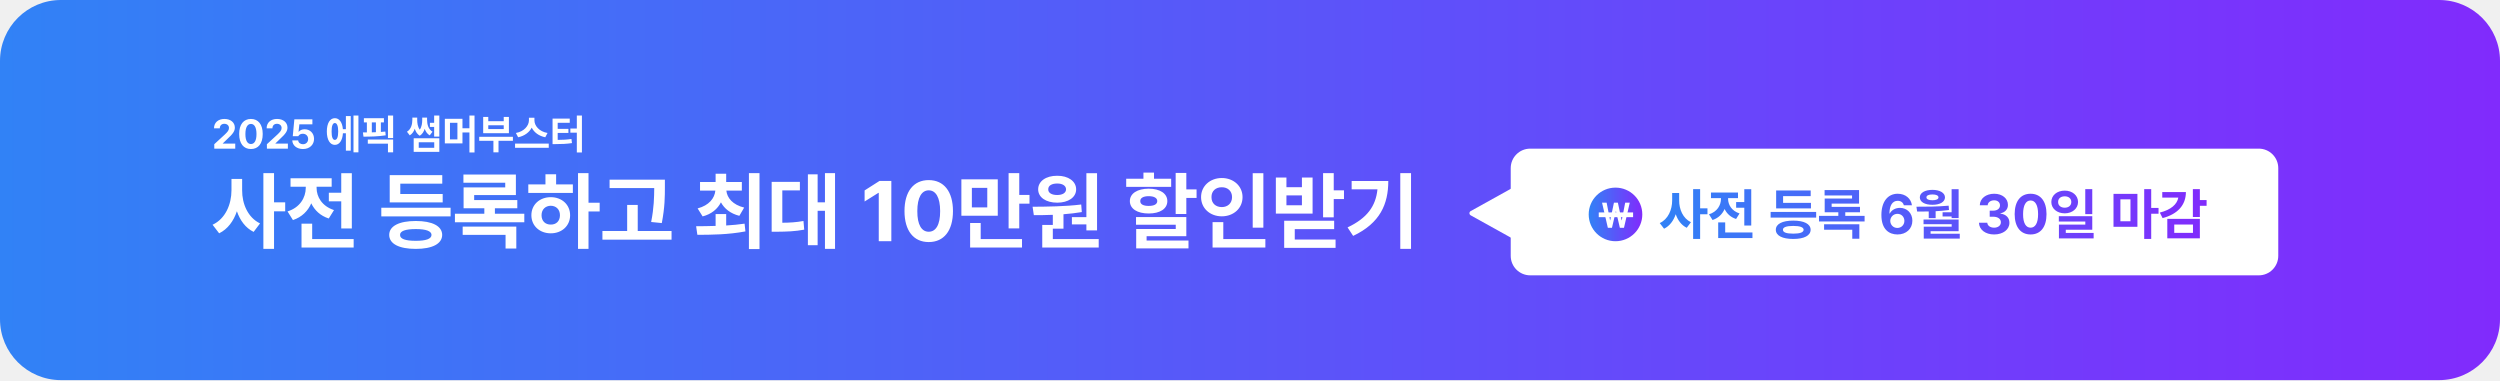
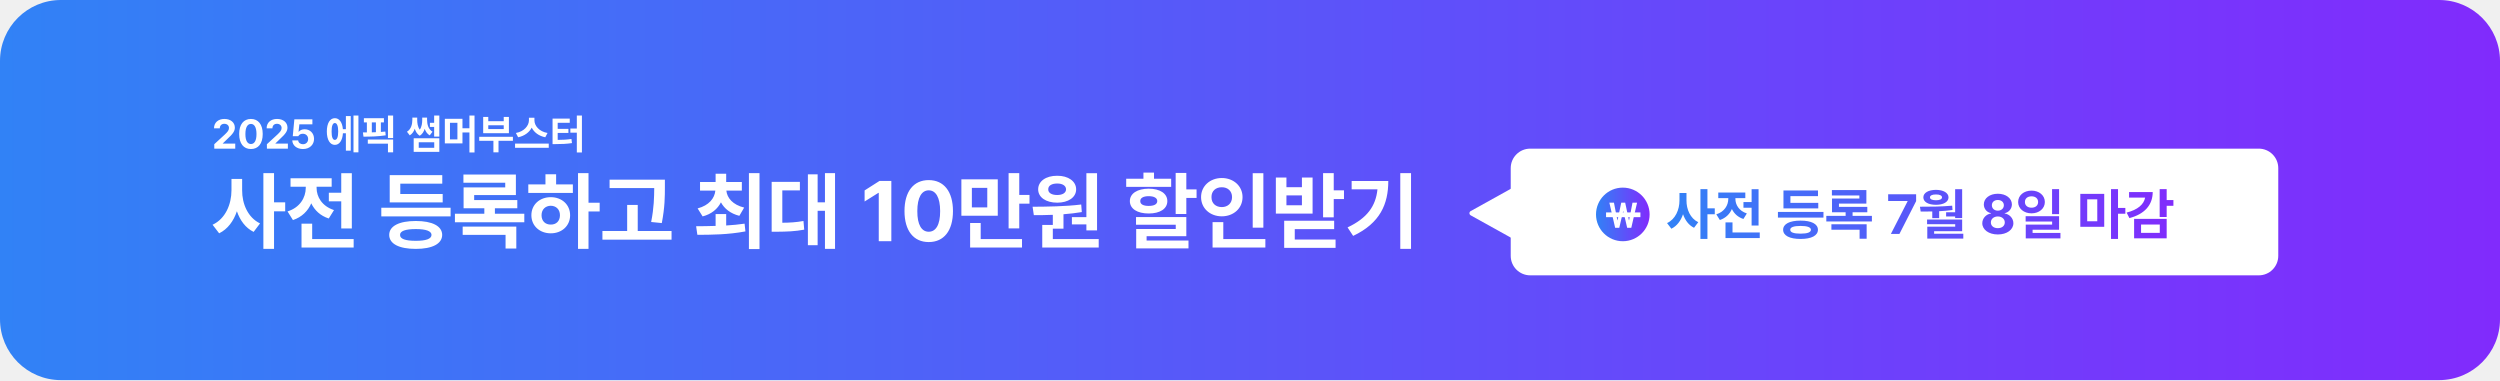
<svg xmlns="http://www.w3.org/2000/svg" width="1026" height="156" viewBox="0 0 1026 156" fill="none">
  <rect width="1026" height="156" rx="25" fill="url(#paint0_linear_721_1049)" />
  <rect x="620" y="61" width="315" height="52" rx="8" fill="white" />
  <path d="M603.575 88.374C602.889 87.993 602.889 87.007 603.575 86.626L620.015 77.499C620.681 77.129 621.5 77.611 621.5 78.374L621.5 96.626C621.5 97.389 620.681 97.871 620.015 97.501L603.575 88.374Z" fill="white" />
-   <path d="M689.131 82.254C689.108 85.915 690.681 89.621 693.96 91.193L692.23 93.484C690.041 92.406 688.569 90.385 687.716 87.914C686.829 90.564 685.245 92.732 682.932 93.866L681.157 91.553C684.616 89.958 686.256 86.05 686.256 82.254V79.199H689.131V82.254ZM697.733 77.627V85.511H700.743V87.936H697.733V98.066H694.858V77.627H697.733ZM718.712 77.649V92.564H715.859V85.241H712.513V82.928H715.859V77.649H718.712ZM719.206 95.416V97.707H705.146V91.261H708.021V95.416H719.206ZM709.211 81.647C709.211 84.006 710.648 86.544 713.905 87.6L712.49 89.868C710.222 89.138 708.672 87.644 707.773 85.78C706.875 87.847 705.247 89.486 702.832 90.295L701.372 87.959C704.741 86.903 706.269 84.231 706.291 81.625V81.311H702.181V79.019H713.276V81.311H709.211V81.647ZM745.351 86.971V89.307H726.663V86.971H745.351ZM743.217 83.265V85.533H728.932V78.166H743.104V80.48H731.784V83.265H743.217ZM735.962 90.542C740.387 90.542 743.06 91.89 743.082 94.293C743.06 96.719 740.387 98.066 735.962 98.066C731.492 98.066 728.797 96.719 728.797 94.293C728.797 91.89 731.492 90.542 735.962 90.542ZM735.962 92.721C733.132 92.721 731.694 93.26 731.717 94.293C731.694 95.371 733.132 95.888 735.962 95.888C738.725 95.888 740.185 95.371 740.207 94.293C740.185 93.26 738.725 92.721 735.962 92.721ZM765.229 88.588V90.879H746.519V88.588H754.447V87.106H748.854V81.49H760.085V80.232H748.81V78.009H762.96V83.557H751.707V84.904H763.342V87.106H757.3V88.588H765.229ZM763.072 92.047V97.977H760.175V94.293H748.607V92.047H763.072ZM778.683 96.225C775.313 96.202 772.124 94.203 772.124 88.251C772.124 82.77 774.752 79.514 778.817 79.514C782.097 79.514 784.32 81.58 784.657 84.253H781.333C781.063 83.107 780.12 82.411 778.817 82.411C776.616 82.411 775.448 84.41 775.426 87.6H775.583C776.324 86.162 777.941 85.309 779.738 85.309C782.658 85.309 784.837 87.51 784.837 90.564C784.837 93.866 782.344 96.247 778.683 96.225ZM778.66 93.552C780.322 93.552 781.558 92.294 781.558 90.654C781.558 89.037 780.367 87.757 778.705 87.757C777.043 87.757 775.785 89.06 775.763 90.654C775.785 92.249 776.998 93.552 778.66 93.552ZM803.816 77.649V89.486H800.941V88.835H797.235V87.106H800.941V77.649H803.816ZM786.499 84.837C790.452 84.859 795.349 84.814 799.729 84.41L799.863 86.185C798.055 86.432 796.202 86.589 794.383 86.679V89.531H791.553V86.791C789.879 86.836 788.273 86.836 786.791 86.814L786.499 84.837ZM803.816 90.093V94.877H792.316V95.933H804.288V97.932H789.509V93.035H800.964V92.024H789.419V90.093H803.816ZM793.08 77.919C796.112 77.919 798.201 79.154 798.224 80.996C798.201 82.905 796.112 84.051 793.08 84.051C789.958 84.051 787.892 82.905 787.892 80.996C787.892 79.154 789.958 77.919 793.08 77.919ZM793.08 79.806C791.53 79.783 790.587 80.255 790.609 80.996C790.587 81.76 791.53 82.186 793.08 82.186C794.585 82.186 795.551 81.76 795.551 80.996C795.551 80.255 794.585 79.783 793.08 79.806ZM818.371 96.225C814.8 96.225 812.239 94.248 812.172 91.418H815.586C815.653 92.631 816.821 93.439 818.394 93.439C820.011 93.439 821.179 92.519 821.156 91.216C821.179 89.891 819.988 88.947 818.079 88.947H816.574V86.454H818.079C819.674 86.454 820.797 85.578 820.797 84.298C820.797 83.062 819.854 82.209 818.416 82.209C816.979 82.209 815.788 83.018 815.743 84.253H812.509C812.554 81.445 815.092 79.514 818.416 79.514C821.808 79.514 824.076 81.513 824.054 84.096C824.076 85.915 822.796 87.218 820.977 87.532V87.667C823.357 87.959 824.683 89.419 824.66 91.44C824.683 94.226 822.032 96.225 818.371 96.225ZM833.353 96.225C829.287 96.225 826.816 93.192 826.816 87.869C826.816 82.546 829.287 79.514 833.353 79.514C837.418 79.514 839.889 82.568 839.889 87.869C839.889 93.215 837.418 96.225 833.353 96.225ZM833.353 93.439C835.239 93.439 836.452 91.62 836.43 87.869C836.43 84.163 835.239 82.276 833.353 82.276C831.466 82.276 830.275 84.163 830.275 87.869C830.253 91.62 831.466 93.439 833.353 93.439ZM847.368 78.233C850.468 78.233 852.826 80.165 852.826 82.905C852.826 85.601 850.468 87.555 847.368 87.555C844.201 87.555 841.865 85.601 841.865 82.905C841.865 80.165 844.201 78.233 847.368 78.233ZM847.368 80.569C845.796 80.569 844.628 81.423 844.65 82.905C844.628 84.365 845.796 85.241 847.368 85.241C848.918 85.241 850.063 84.365 850.063 82.905C850.063 81.423 848.918 80.569 847.368 80.569ZM858.666 77.627V87.869H855.791V77.627H858.666ZM858.666 88.723V94.27H847.795V95.596H859.228V97.842H844.987V92.182H855.813V90.924H844.942V88.723H858.666ZM877.196 79.559V93.08H867.381V79.559H877.196ZM870.211 81.805V90.811H874.344V81.805H870.211ZM882.856 77.627V85.331H885.866V87.712H882.856V98.066H879.981V77.627H882.856ZM902.824 77.627V82.097H905.587V84.455H902.824V89.06H899.949V77.627H902.824ZM897.097 78.817C897.074 84.231 893.66 87.892 887.528 89.509L886.383 87.24C890.965 86.106 893.492 83.837 893.975 81.108H887.394V78.817H897.097ZM902.824 89.823V97.819H889.46V89.823H902.824ZM892.312 92.137V95.573H899.994V92.137H892.312Z" fill="url(#paint1_linear_721_1049)" />
-   <circle cx="663" cy="88" r="11" fill="url(#paint2_linear_721_1049)" />
-   <path d="M659.86 93.5L657.484 83.188H659.366L660.766 90.395H660.835L662.361 83.188H663.979L665.505 90.409H665.574L666.974 83.188H668.855L666.48 93.5H664.793L663.21 86.692H663.141L661.546 93.5H659.86Z" fill="white" />
-   <path d="M670.224 87.18V89.124H656.125V87.18H670.224Z" fill="white" />
+   <path d="M692.131 82.254C692.108 85.915 693.681 89.621 696.96 91.193L695.23 93.484C693.041 92.406 691.569 90.385 690.716 87.914C689.829 90.564 688.245 92.732 685.932 93.866L684.157 91.553C687.616 89.958 689.256 86.05 689.256 82.254V79.199H692.131V82.254ZM700.733 77.627V85.511H703.743V87.936H700.733V98.066H697.858V77.627H700.733ZM721.712 77.649V92.564H718.859V85.241H715.513V82.928H718.859V77.649H721.712ZM722.206 95.416V97.707H708.146V91.261H711.021V95.416H722.206ZM712.211 81.647C712.211 84.006 713.648 86.544 716.905 87.6L715.49 89.868C713.222 89.138 711.672 87.644 710.773 85.78C709.875 87.847 708.247 89.486 705.832 90.295L704.372 87.959C707.741 86.903 709.269 84.231 709.291 81.625V81.311H705.181V79.019H716.276V81.311H712.211V81.647ZM748.351 86.971V89.307H729.663V86.971H748.351ZM746.217 83.265V85.533H731.932V78.166H746.104V80.48H734.784V83.265H746.217ZM738.962 90.542C743.387 90.542 746.06 91.89 746.082 94.293C746.06 96.719 743.387 98.066 738.962 98.066C734.492 98.066 731.797 96.719 731.797 94.293C731.797 91.89 734.492 90.542 738.962 90.542ZM738.962 92.721C736.132 92.721 734.694 93.26 734.717 94.293C734.694 95.371 736.132 95.888 738.962 95.888C741.725 95.888 743.185 95.371 743.207 94.293C743.185 93.26 741.725 92.721 738.962 92.721ZM768.229 88.588V90.879H749.519V88.588H757.447V87.106H751.854V81.49H763.085V80.232H751.81V78.009H765.96V83.557H754.707V84.904H766.342V87.106H760.3V88.588H768.229ZM766.072 92.047V97.977H763.175V94.293H751.607V92.047H766.072ZM776.022 96L782.873 82.613V82.501H774.899V79.738H786.377V82.546L779.526 96H776.022ZM805.267 77.649V89.486H802.392V88.835H798.686V87.106H802.392V77.649H805.267ZM787.949 84.837C791.902 84.859 796.799 84.814 801.179 84.41L801.313 86.185C799.505 86.432 797.652 86.589 795.833 86.679V89.531H793.003V86.791C791.33 86.836 789.724 86.836 788.241 86.814L787.949 84.837ZM805.267 90.093V94.877H793.767V95.933H805.738V97.932H790.959V93.035H802.414V92.024H790.869V90.093H805.267ZM794.53 77.919C797.562 77.919 799.651 79.154 799.674 80.996C799.651 82.905 797.562 84.051 794.53 84.051C791.408 84.051 789.342 82.905 789.342 80.996C789.342 79.154 791.408 77.919 794.53 77.919ZM794.53 79.806C792.98 79.783 792.037 80.255 792.06 80.996C792.037 81.76 792.98 82.186 794.53 82.186C796.035 82.186 797.001 81.76 797.001 80.996C797.001 80.255 796.035 79.783 794.53 79.806ZM819.911 96.225C816.205 96.225 813.532 94.27 813.532 91.62C813.532 89.576 815.104 87.914 817.126 87.6V87.487C815.374 87.15 814.161 85.668 814.161 83.894C814.161 81.356 816.587 79.514 819.911 79.514C823.235 79.514 825.661 81.356 825.684 83.894C825.661 85.69 824.426 87.15 822.719 87.487V87.6C824.695 87.914 826.29 89.576 826.29 91.62C826.29 94.27 823.617 96.225 819.911 96.225ZM819.911 93.642C821.618 93.642 822.764 92.676 822.764 91.283C822.764 89.868 821.573 88.835 819.911 88.835C818.249 88.835 817.036 89.868 817.059 91.283C817.036 92.676 818.182 93.642 819.911 93.642ZM819.911 86.454C821.349 86.454 822.382 85.533 822.382 84.231C822.382 82.973 821.371 82.074 819.911 82.074C818.451 82.074 817.463 82.95 817.463 84.231C817.463 85.533 818.474 86.454 819.911 86.454ZM833.747 78.233C836.847 78.233 839.205 80.165 839.205 82.905C839.205 85.601 836.847 87.555 833.747 87.555C830.58 87.555 828.244 85.601 828.244 82.905C828.244 80.165 830.58 78.233 833.747 78.233ZM833.747 80.569C832.175 80.569 831.007 81.423 831.029 82.905C831.007 84.365 832.175 85.241 833.747 85.241C835.297 85.241 836.442 84.365 836.442 82.905C836.442 81.423 835.297 80.569 833.747 80.569ZM845.045 77.627V87.869H842.17V77.627H845.045ZM845.045 88.723V94.27H834.174V95.596H845.606V97.842H831.366V92.182H842.192V90.924H831.321V88.723H845.045ZM863.575 79.559V93.08H853.76V79.559H863.575ZM856.59 81.805V90.811H860.723V81.805H856.59ZM869.235 77.627V85.331H872.245V87.712H869.235V98.066H866.36V77.627H869.235ZM889.203 77.627V82.097H891.966V84.455H889.203V89.06H886.328V77.627H889.203ZM883.476 78.817C883.453 84.231 880.039 87.892 873.907 89.509L872.762 87.24C877.344 86.106 879.871 83.837 880.354 81.108H873.772V78.817H883.476ZM889.203 89.823V97.819H875.839V89.823H889.203ZM878.691 92.137V95.573H886.373V92.137H878.691Z" fill="url(#paint1_linear_721_1049)" />
+   <circle cx="666" cy="88" r="11" fill="url(#paint2_linear_721_1049)" />
+   <path d="M662.86 93.5L660.484 83.188H662.366L663.766 90.395H663.835L665.361 83.188H666.979L668.505 90.409H668.574L669.974 83.188H671.855L669.48 93.5H667.793L666.21 86.692H666.141L664.546 93.5H662.86Z" fill="white" />
+   <path d="M673.224 87.18V89.124H659.125V87.18H673.224Z" fill="white" />
  <path d="M99.373 78.082C99.339 83.653 101.731 89.293 106.722 91.686L104.09 95.172C100.757 93.531 98.519 90.455 97.22 86.695C95.87 90.728 93.46 94.027 89.939 95.753L87.239 92.232C92.503 89.806 94.998 83.858 94.998 78.082V73.434H99.373V78.082ZM112.464 71.041V83.038H117.044V86.73H112.464V102.145H108.089V71.041H112.464ZM144.388 71.075V93.77H140.047V82.628H134.954V79.107H140.047V71.075H144.388ZM145.14 98.111V101.598H123.743V91.788H128.118V98.111H145.14ZM129.93 77.159C129.93 80.748 132.117 84.61 137.073 86.217L134.92 89.669C131.468 88.558 129.109 86.285 127.742 83.448C126.375 86.593 123.897 89.088 120.223 90.318L118.001 86.764C123.128 85.157 125.452 81.09 125.486 77.125V76.647H119.231V73.16H136.116V76.647H129.93V77.159ZM184.925 85.26V88.814H156.487V85.26H184.925ZM181.678 79.62V83.072H159.939V71.861H181.507V75.382H164.28V79.62H181.678ZM170.638 90.694C177.371 90.694 181.438 92.745 181.473 96.402C181.438 100.094 177.371 102.145 170.638 102.145C163.836 102.145 159.734 100.094 159.734 96.402C159.734 92.745 163.836 90.694 170.638 90.694ZM170.638 94.01C166.331 94.01 164.144 94.83 164.178 96.402C164.144 98.043 166.331 98.829 170.638 98.829C174.842 98.829 177.063 98.043 177.098 96.402C177.063 94.83 174.842 94.01 170.638 94.01ZM215.174 87.721V91.207H186.702V87.721H198.768V85.465H190.257V76.92H207.347V75.006H190.188V71.622H211.722V80.064H194.598V82.115H212.303V85.465H203.108V87.721H215.174ZM211.893 92.984V102.008H207.483V96.402H189.881V92.984H211.893ZM241.526 71.041V83.209H246.106V86.798H241.526V102.145H237.22V71.041H241.526ZM235.101 75.689V79.176H216.814V75.689H223.855V71.519H228.23V75.689H235.101ZM226.043 80.919C230.589 80.919 233.973 83.995 233.973 88.336C233.973 92.677 230.589 95.753 226.043 95.753C221.463 95.753 218.079 92.677 218.079 88.336C218.079 83.995 221.463 80.919 226.043 80.919ZM226.043 84.439C223.855 84.474 222.249 85.943 222.249 88.336C222.249 90.763 223.855 92.198 226.043 92.164C228.23 92.198 229.803 90.763 229.803 88.336C229.803 85.943 228.23 84.474 226.043 84.439ZM272.869 73.741V76.681C272.869 80.577 272.869 84.952 271.604 91.549L267.229 91.105C268.409 85.226 268.46 80.851 268.494 77.193H250.174V73.741H272.869ZM275.604 94.796V98.351H247.234V94.796H257.386V84.098H261.727V94.796H275.604ZM298.025 87.857V92.54C300.572 92.386 303.152 92.147 305.579 91.788L305.921 94.967C299.017 96.3 291.634 96.368 286.199 96.368L285.687 92.848C288.028 92.831 290.779 92.814 293.685 92.711V87.857H298.025ZM304.451 74.698V78.219H298.094C298.384 81.227 300.726 84.046 305.408 85.191L303.426 88.575C299.786 87.652 297.273 85.636 295.872 83.038C294.488 85.755 292.01 87.874 288.353 88.814L286.302 85.533C291.001 84.286 293.274 81.363 293.582 78.219H287.293V74.698H293.685V71.314H298.025V74.698H304.451ZM311.697 71.041V102.213H307.356V71.041H311.697ZM342.698 71.041V102.145H338.562V86.524H335.555V100.641H331.556V71.554H335.555V83.038H338.562V71.041H342.698ZM328.274 74.63V78.15H321.062V91.412C324.07 91.395 326.736 91.241 329.744 90.694L330.052 94.249C326.258 94.967 322.942 95.069 318.841 95.103H316.688V74.63H328.274ZM365.804 74.254V99H360.643V79.142H360.506L354.832 82.696V78.15L360.95 74.254H365.804ZM381.15 99.342C374.964 99.342 371.204 94.728 371.204 86.627C371.204 78.526 374.964 73.912 381.15 73.912C387.337 73.912 391.097 78.561 391.097 86.627C391.097 94.762 387.337 99.342 381.15 99.342ZM381.15 95.103C384.021 95.103 385.867 92.335 385.833 86.627C385.833 80.987 384.021 78.116 381.15 78.116C378.279 78.116 376.468 80.987 376.468 86.627C376.434 92.335 378.279 95.103 381.15 95.103ZM409.485 73.605V88.541H394.549V73.605H409.485ZM398.855 77.091V85.123H405.179V77.091H398.855ZM418.304 71.041V79.996H422.508V83.585H418.304V93.736H413.929V71.041H418.304ZM419.432 98.111V101.598H398.138V91.515H402.479V98.111H419.432ZM450.228 71.075V94.557H445.853V92.096H439.905V89.122H445.853V71.075H450.228ZM450.911 98.111V101.598H427.737V92.301H432.078V88.165C429.292 88.285 426.644 88.302 424.285 88.302L423.772 84.85C429.48 84.815 437.171 84.747 443.733 83.927L443.973 87.037C441.512 87.447 438.965 87.738 436.453 87.926V93.839H432.078V98.111H450.911ZM433.89 72.135C438.401 72.101 441.648 74.391 441.648 77.706C441.648 81.022 438.401 83.175 433.89 83.175C429.275 83.175 426.062 81.022 426.062 77.706C426.062 74.391 429.241 72.101 433.89 72.135ZM433.89 75.314C431.668 75.314 430.164 76.168 430.198 77.706C430.164 79.21 431.668 80.03 433.89 80.03C435.975 80.03 437.479 79.21 437.513 77.706C437.479 76.168 435.975 75.314 433.89 75.314ZM486.868 70.973V77.74H491.072V81.227H486.868V87.823H482.493V70.973H486.868ZM486.868 89.088V96.949H470.564V98.727H487.757V101.939H466.292V93.976H482.527V92.232H466.224V89.088H486.868ZM480.647 73.365V76.681H462.19V73.365H469.266V70.836H473.606V73.365H480.647ZM471.419 77.433C476.067 77.433 479.075 79.415 479.075 82.525C479.075 85.704 476.067 87.618 471.419 87.618C466.771 87.618 463.694 85.704 463.694 82.525C463.694 79.415 466.771 77.433 471.419 77.433ZM471.419 80.509C469.266 80.509 467.933 81.227 467.967 82.525C467.933 83.858 469.266 84.508 471.419 84.508C473.572 84.508 474.939 83.858 474.939 82.525C474.939 81.227 473.572 80.509 471.419 80.509ZM518.484 71.075V93.429H514.109V71.075H518.484ZM519.305 98.111V101.598H497.635V91.173H502.044V98.111H519.305ZM501.429 73.058C506.214 73.058 509.939 76.339 509.939 80.885C509.939 85.533 506.214 88.78 501.429 88.78C496.644 88.78 492.918 85.533 492.918 80.885C492.918 76.339 496.644 73.058 501.429 73.058ZM501.429 76.852C499.002 76.817 497.156 78.356 497.19 80.885C497.156 83.482 499.002 84.986 501.429 84.986C503.787 84.986 505.633 83.482 505.633 80.885C505.633 78.356 503.787 76.817 501.429 76.852ZM547.366 71.041V78.116H551.57V81.705H547.366V89.19H542.991V71.041H547.366ZM527.952 72.853V76.817H534.31V72.853H538.685V87.652H523.611V72.853H527.952ZM527.952 84.234H534.31V80.201H527.952V84.234ZM547.537 90.592V94.044H531.37V98.316H548.118V101.734H527.029V90.592H547.537ZM579.085 71.041V102.145H574.676V71.041H579.085ZM569.754 74.288C569.754 83.722 566.438 91.549 555.33 96.812L553.04 93.326C561.072 89.532 564.61 84.61 565.311 77.706H554.715V74.288H569.754Z" fill="white" />
  <path d="M87.946 61L87.93 59.19L92.246 55.223C93.375 54.144 93.973 53.48 93.973 52.533C93.973 51.471 93.159 50.807 92.064 50.807C90.935 50.807 90.204 51.52 90.204 52.666H87.83C87.814 50.309 89.557 48.815 92.097 48.815C94.67 48.815 96.38 50.275 96.38 52.367C96.38 53.728 95.716 54.857 93.242 57.099L91.416 58.875V58.941H96.546V61H87.946ZM102.987 61.166C99.982 61.166 98.156 58.925 98.156 54.99C98.156 51.056 99.982 48.815 102.987 48.815C105.992 48.815 107.818 51.072 107.818 54.99C107.818 58.941 105.992 61.166 102.987 61.166ZM102.987 59.107C104.382 59.107 105.278 57.763 105.262 54.99C105.262 52.251 104.382 50.856 102.987 50.856C101.593 50.856 100.713 52.251 100.713 54.99C100.696 57.763 101.593 59.107 102.987 59.107ZM109.545 61L109.528 59.19L113.845 55.223C114.974 54.144 115.571 53.48 115.571 52.533C115.571 51.471 114.758 50.807 113.662 50.807C112.533 50.807 111.803 51.52 111.803 52.666H109.429C109.412 50.309 111.155 48.815 113.695 48.815C116.269 48.815 117.979 50.275 117.979 52.367C117.979 53.728 117.314 54.857 114.841 57.099L113.015 58.875V58.941H118.145V61H109.545ZM124.337 61.166C121.83 61.166 120.004 59.688 119.954 57.613H122.378C122.428 58.56 123.291 59.19 124.337 59.19C125.582 59.19 126.462 58.31 126.462 57.065C126.462 55.787 125.565 54.907 124.304 54.891C123.407 54.891 122.776 55.223 122.411 55.903H120.153L120.801 48.98H128.205V51.023H122.859L122.527 54.06H122.627C123.075 53.463 123.972 53.048 125.034 53.048C127.242 53.048 128.886 54.691 128.886 56.999C128.886 59.423 127.043 61.166 124.337 61.166ZM147.098 47.42V62.527H145.072V47.42H147.098ZM143.943 47.636V61.83H141.951V54.691H140.739C140.54 57.663 139.278 59.456 137.419 59.456C135.427 59.456 134.132 57.364 134.132 53.961C134.132 50.574 135.427 48.499 137.419 48.499C139.237 48.499 140.482 50.192 140.723 53.015H141.951V47.636H143.943ZM137.419 50.491C136.572 50.491 136.074 51.653 136.091 53.961C136.074 56.285 136.572 57.431 137.419 57.414C138.282 57.431 138.797 56.285 138.797 53.961C138.797 51.653 138.282 50.491 137.419 50.491ZM157.557 48.499V50.226H156.312V54.144C156.934 54.11 157.548 54.06 158.138 53.994L158.287 55.538C155.216 56.02 151.812 56.086 149.173 56.086L148.94 54.343L150.567 54.326V50.226H149.339V48.499H157.557ZM161.342 57.265V62.527H159.217V58.958H150.949V57.265H161.342ZM161.342 47.42V56.667H159.217V47.42H161.342ZM152.593 54.31L154.27 54.26V50.226H152.593V54.31ZM180.301 47.42V56.053H178.176V52.085H176.433V50.392H178.176V47.42H180.301ZM180.301 56.733V62.328H169.775V56.733H180.301ZM171.851 58.377V60.668H178.209V58.377H171.851ZM171.22 49.163C171.22 50.475 171.402 52.019 172.282 53.214C173.112 52.035 173.278 50.491 173.278 49.163V48.267H175.271V49.163C175.271 51.023 175.752 52.998 177.512 54.06L176.35 55.555C175.329 54.949 174.681 53.994 174.308 52.865C173.926 54.044 173.303 55.081 172.266 55.721C171.211 55.065 170.581 54.011 170.224 52.815C169.833 53.961 169.194 54.94 168.165 55.555L167.02 54.06C168.763 52.998 169.228 50.94 169.228 49.163V48.267H171.22V49.163ZM189.797 48.765V52.649H192.652V47.42H194.744V62.56H192.652V54.359H189.797V58.842H182.559V48.765H189.797ZM184.667 50.408V57.198H187.722V50.408H184.667ZM210.499 56.136V57.796H204.589V62.527H202.497V57.796H196.67V56.136H210.499ZM200.389 48.001V49.744H206.73V48.001H208.855V54.675H198.297V48.001H200.389ZM200.389 52.981H206.73V51.404H200.389V52.981ZM219.331 49.412C219.331 51.62 221.29 53.994 224.71 54.575L223.78 56.335C221.149 55.812 219.19 54.334 218.219 52.384C217.214 54.318 215.255 55.804 212.641 56.335L211.728 54.575C215.081 53.977 217.057 51.603 217.073 49.412V48.316H219.331V49.412ZM225.208 58.925V60.668H211.379V58.925H225.208ZM238.821 47.42V62.56H236.729V54.459H234.073V52.749H236.729V47.42H238.821ZM233.824 48.682V50.392H228.877V52.898H233.276V54.559H228.877V57.414C230.969 57.398 232.646 57.323 234.521 57.032L234.737 58.726C232.529 59.058 230.554 59.141 227.964 59.141H226.769V48.682H233.824Z" fill="white" />
  <defs>
    <linearGradient id="paint0_linear_721_1049" x1="-0.927" y1="78" x2="1427.05" y2="78" gradientUnits="userSpaceOnUse">
      <stop stop-color="#3182F6" />
      <stop offset="1" stop-color="#A009FF" />
    </linearGradient>
-     <linearGradient id="paint1_linear_721_1049" x1="680.797" y1="87.5" x2="993.95" y2="87.5" gradientUnits="userSpaceOnUse">
+     <linearGradient id="paint1_linear_721_1049" x1="683.811" y1="87.5" x2="974.695" y2="87.5" gradientUnits="userSpaceOnUse">
      <stop stop-color="#3182F6" />
      <stop offset="1" stop-color="#A009FF" />
    </linearGradient>
-     <linearGradient id="paint2_linear_721_1049" x1="651.98" y1="88" x2="682.6" y2="88" gradientUnits="userSpaceOnUse">
+     <linearGradient id="paint2_linear_721_1049" x1="654.98" y1="88" x2="685.6" y2="88" gradientUnits="userSpaceOnUse">
      <stop stop-color="#3182F6" />
      <stop offset="1" stop-color="#A009FF" />
    </linearGradient>
  </defs>
</svg>
